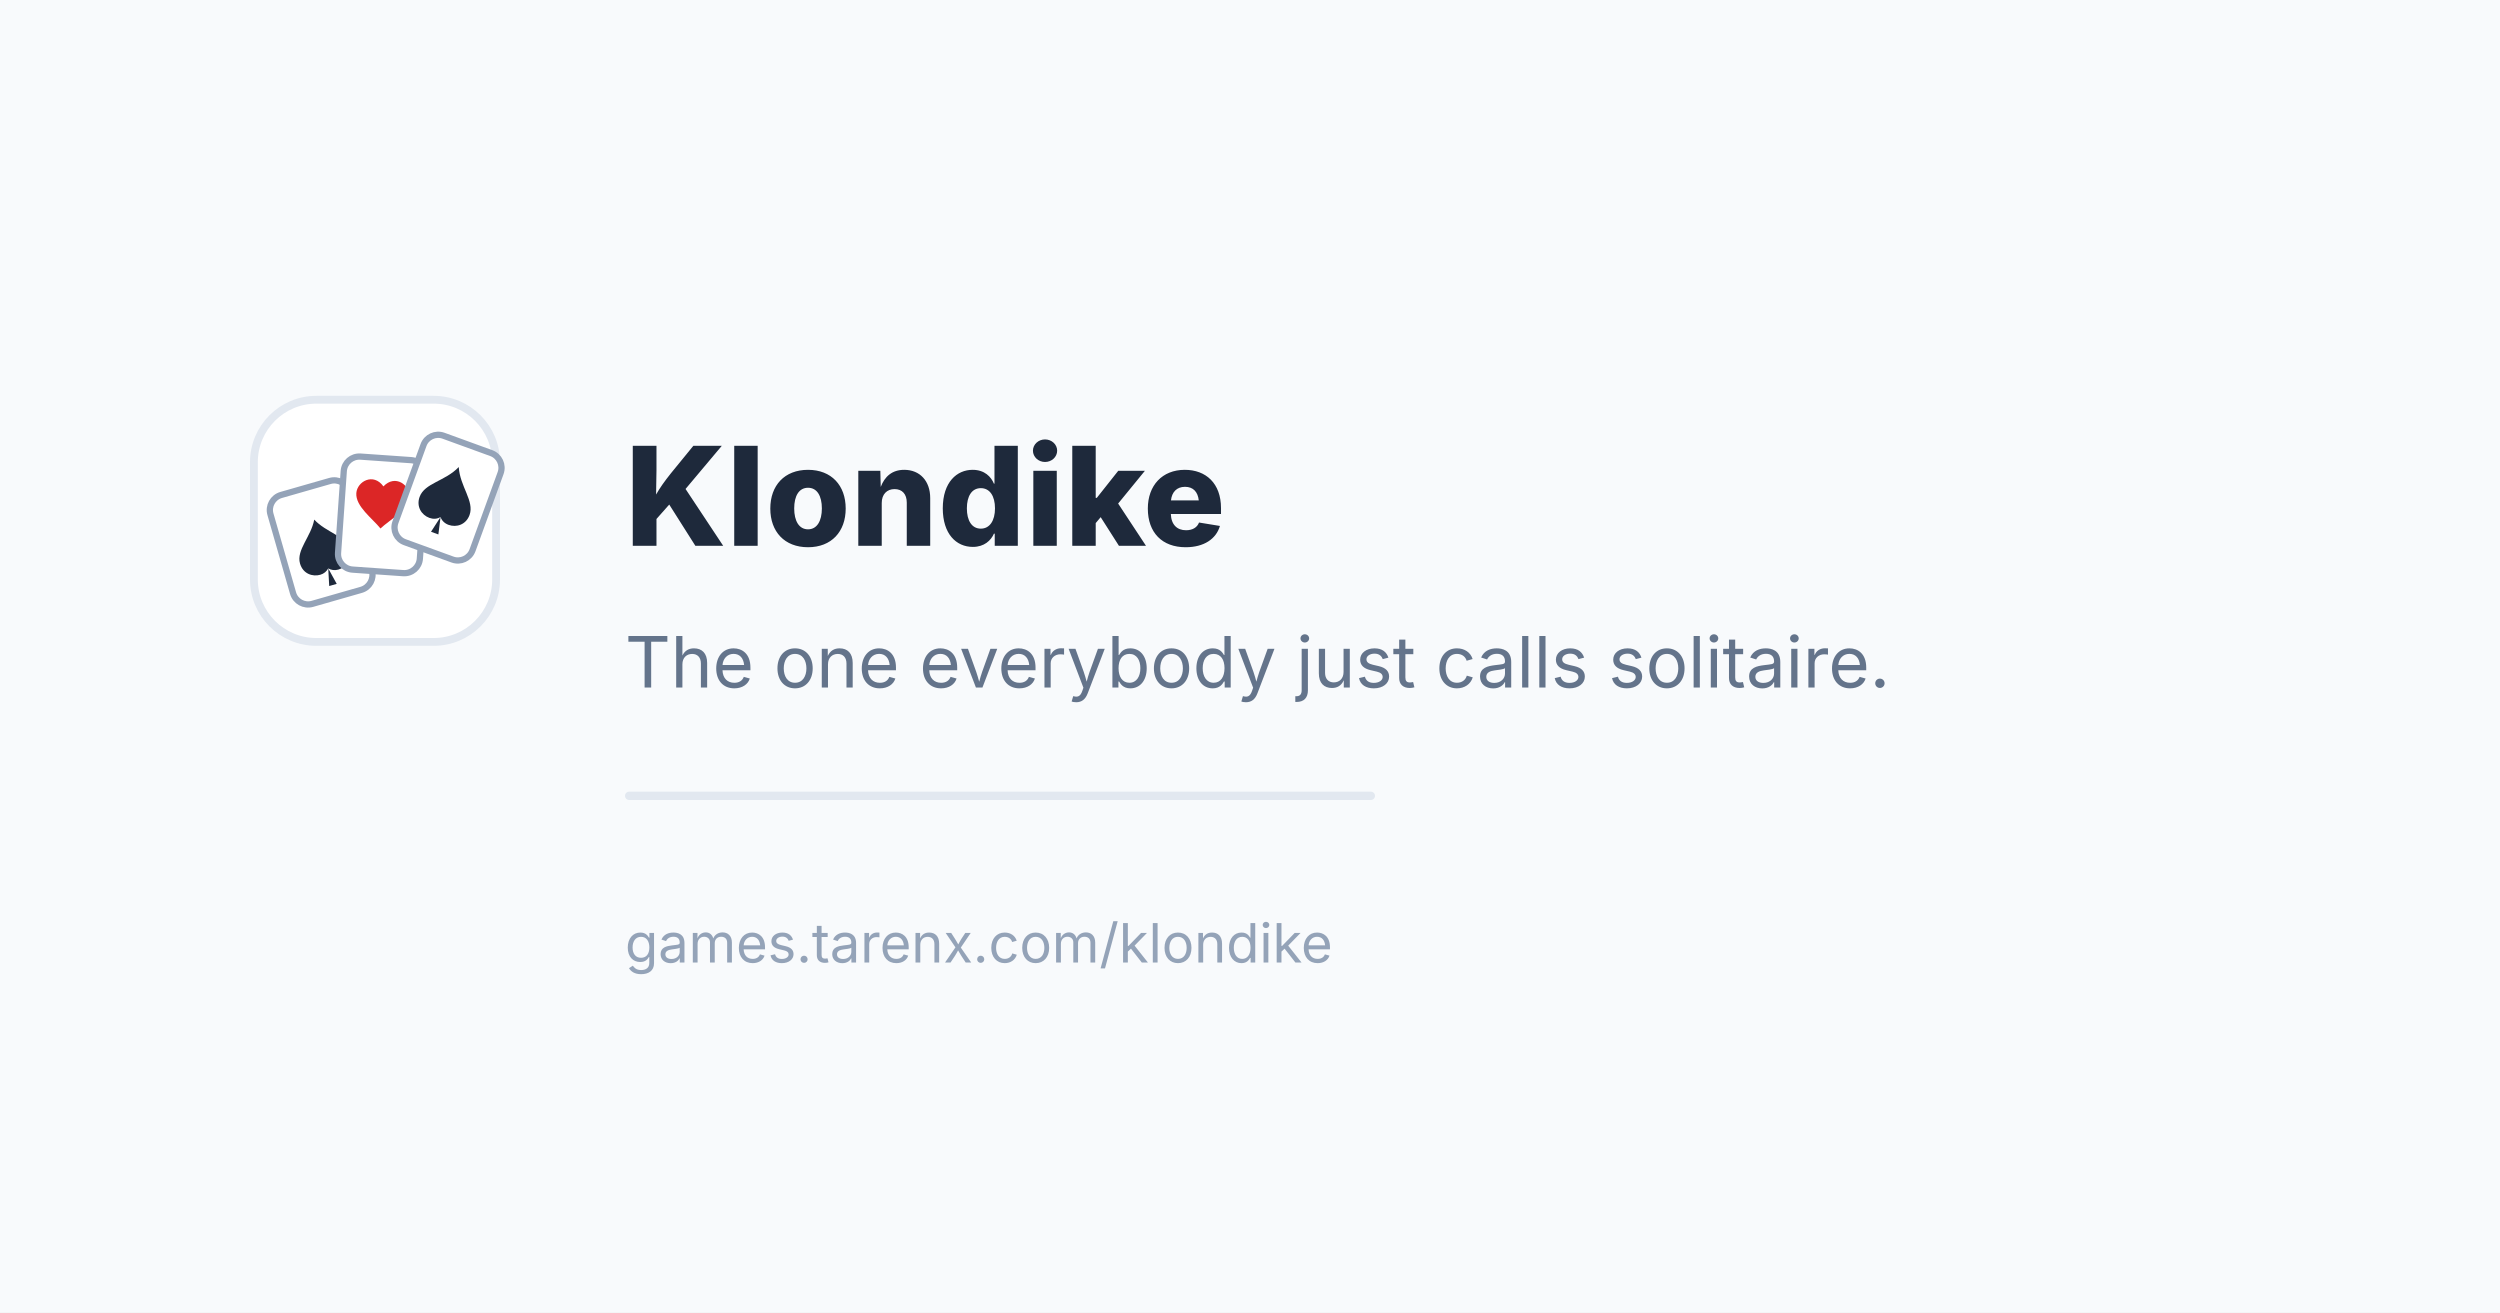
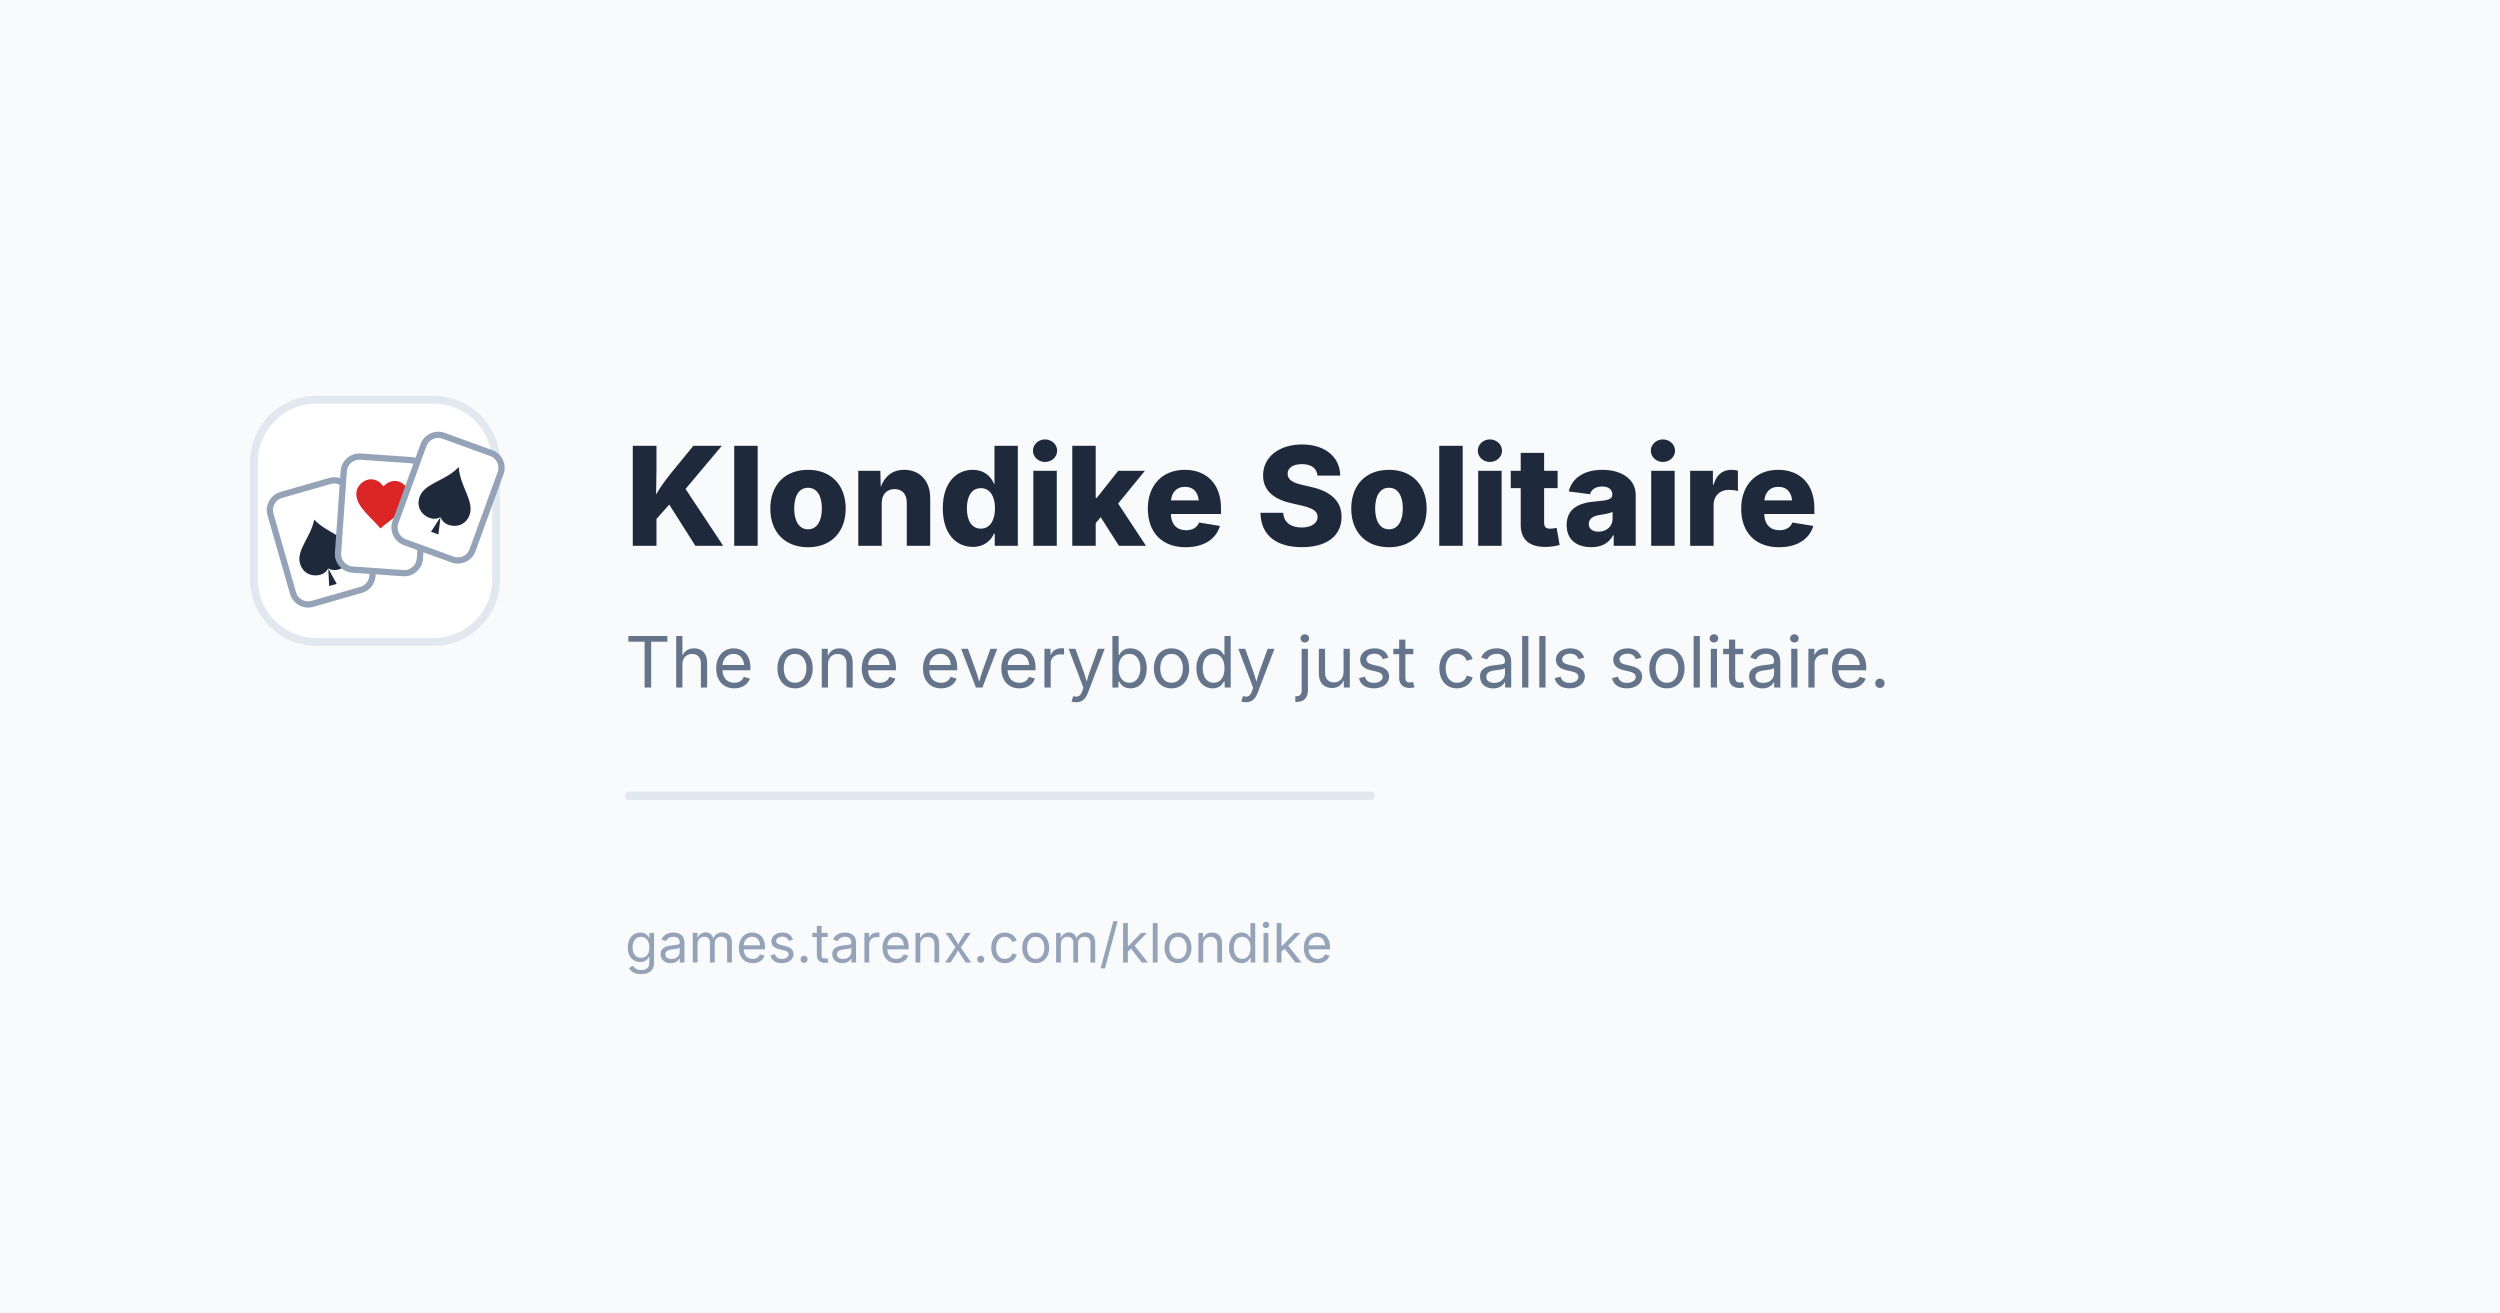
<svg xmlns="http://www.w3.org/2000/svg" viewBox="0 0 1200 630" width="1200" height="630">
  <rect width="1200" height="630" fill="#F8FAFC" />
  <g transform="translate(120, 190) scale(3.75)">
    <rect x="0.5" y="0.5" width="31" height="31" rx="8" fill="#FFFFFF" stroke="#E2E8F0" stroke-width="1" />
    <g transform="rotate(-16 11 19)">
      <rect x="4" y="11" width="10.5" height="14.5" rx="2" fill="#FFFFFF" stroke="#94A3B8" stroke-width="0.8" />
      <path d="M9.2 15.2c1 2 3.3 3.1 3.3 4.9 0 1.4-1.1 2.1-2.1 2.1-0.5 0-0.9-0.2-1.2-0.5l0.5 2.2h-1l0.5-2.2c-0.3 0.3-0.7 0.5-1.2 0.5-1 0-2.1-0.7-2.1-2.1 0-1.8 2.3-2.9 3.3-4.9z" fill="#1E293B" />
    </g>
    <g transform="rotate(4 17 17)">
      <rect x="11.5" y="8" width="10.5" height="14.5" rx="2" fill="#FFFFFF" stroke="#94A3B8" stroke-width="0.8" />
      <path d="M16.7 11.6c1.4-1.7 3.4-0.4 3.4 1.1 0 1.7-2.3 3.1-3.4 4.3-1.1-1.2-3.4-2.6-3.4-4.3 0-1.5 2-2.8 3.4-1.1z" fill="#DC2626" />
    </g>
    <g transform="rotate(20 24 16)">
      <rect x="19" y="5.5" width="10.5" height="14.5" rx="2" fill="#FFFFFF" stroke="#94A3B8" stroke-width="0.8" />
      <path d="M24.2 8.6c1 2.3 3.4 3.4 3.4 5.3 0 1.3-1 2.1-2.1 2.1-0.5 0-1-0.2-1.3-0.6l0.5 2.2h-1l0.5-2.2c-0.3 0.4-0.8 0.6-1.3 0.6-1.1 0-2.1-0.8-2.1-2.1 0-1.9 2.4-3 3.4-5.3z" fill="#1E293B" />
    </g>
  </g>
-   <text x="300" y="262" font-family="system-ui, -apple-system, 'Segoe UI', sans-serif" font-size="66" font-weight="800" fill="#1E293B">Klondike</text>
+   <text x="300" y="262" font-family="system-ui, -apple-system, 'Segoe UI', sans-serif" font-size="66" font-weight="800" fill="#1E293B">Klondike Solitaire</text>
  <text x="300" y="330" font-family="system-ui, -apple-system, 'Segoe UI', sans-serif" font-size="34" font-weight="400" fill="#64748B">The one everybody just calls solitaire.</text>
  <text x="300" y="462" font-family="system-ui, -apple-system, 'Segoe UI', sans-serif" font-size="26" font-weight="400" fill="#94A3B8">games.tarenx.com/klondike</text>
  <rect x="300" y="380" width="360" height="4" rx="2" fill="#E2E8F0" />
</svg>
